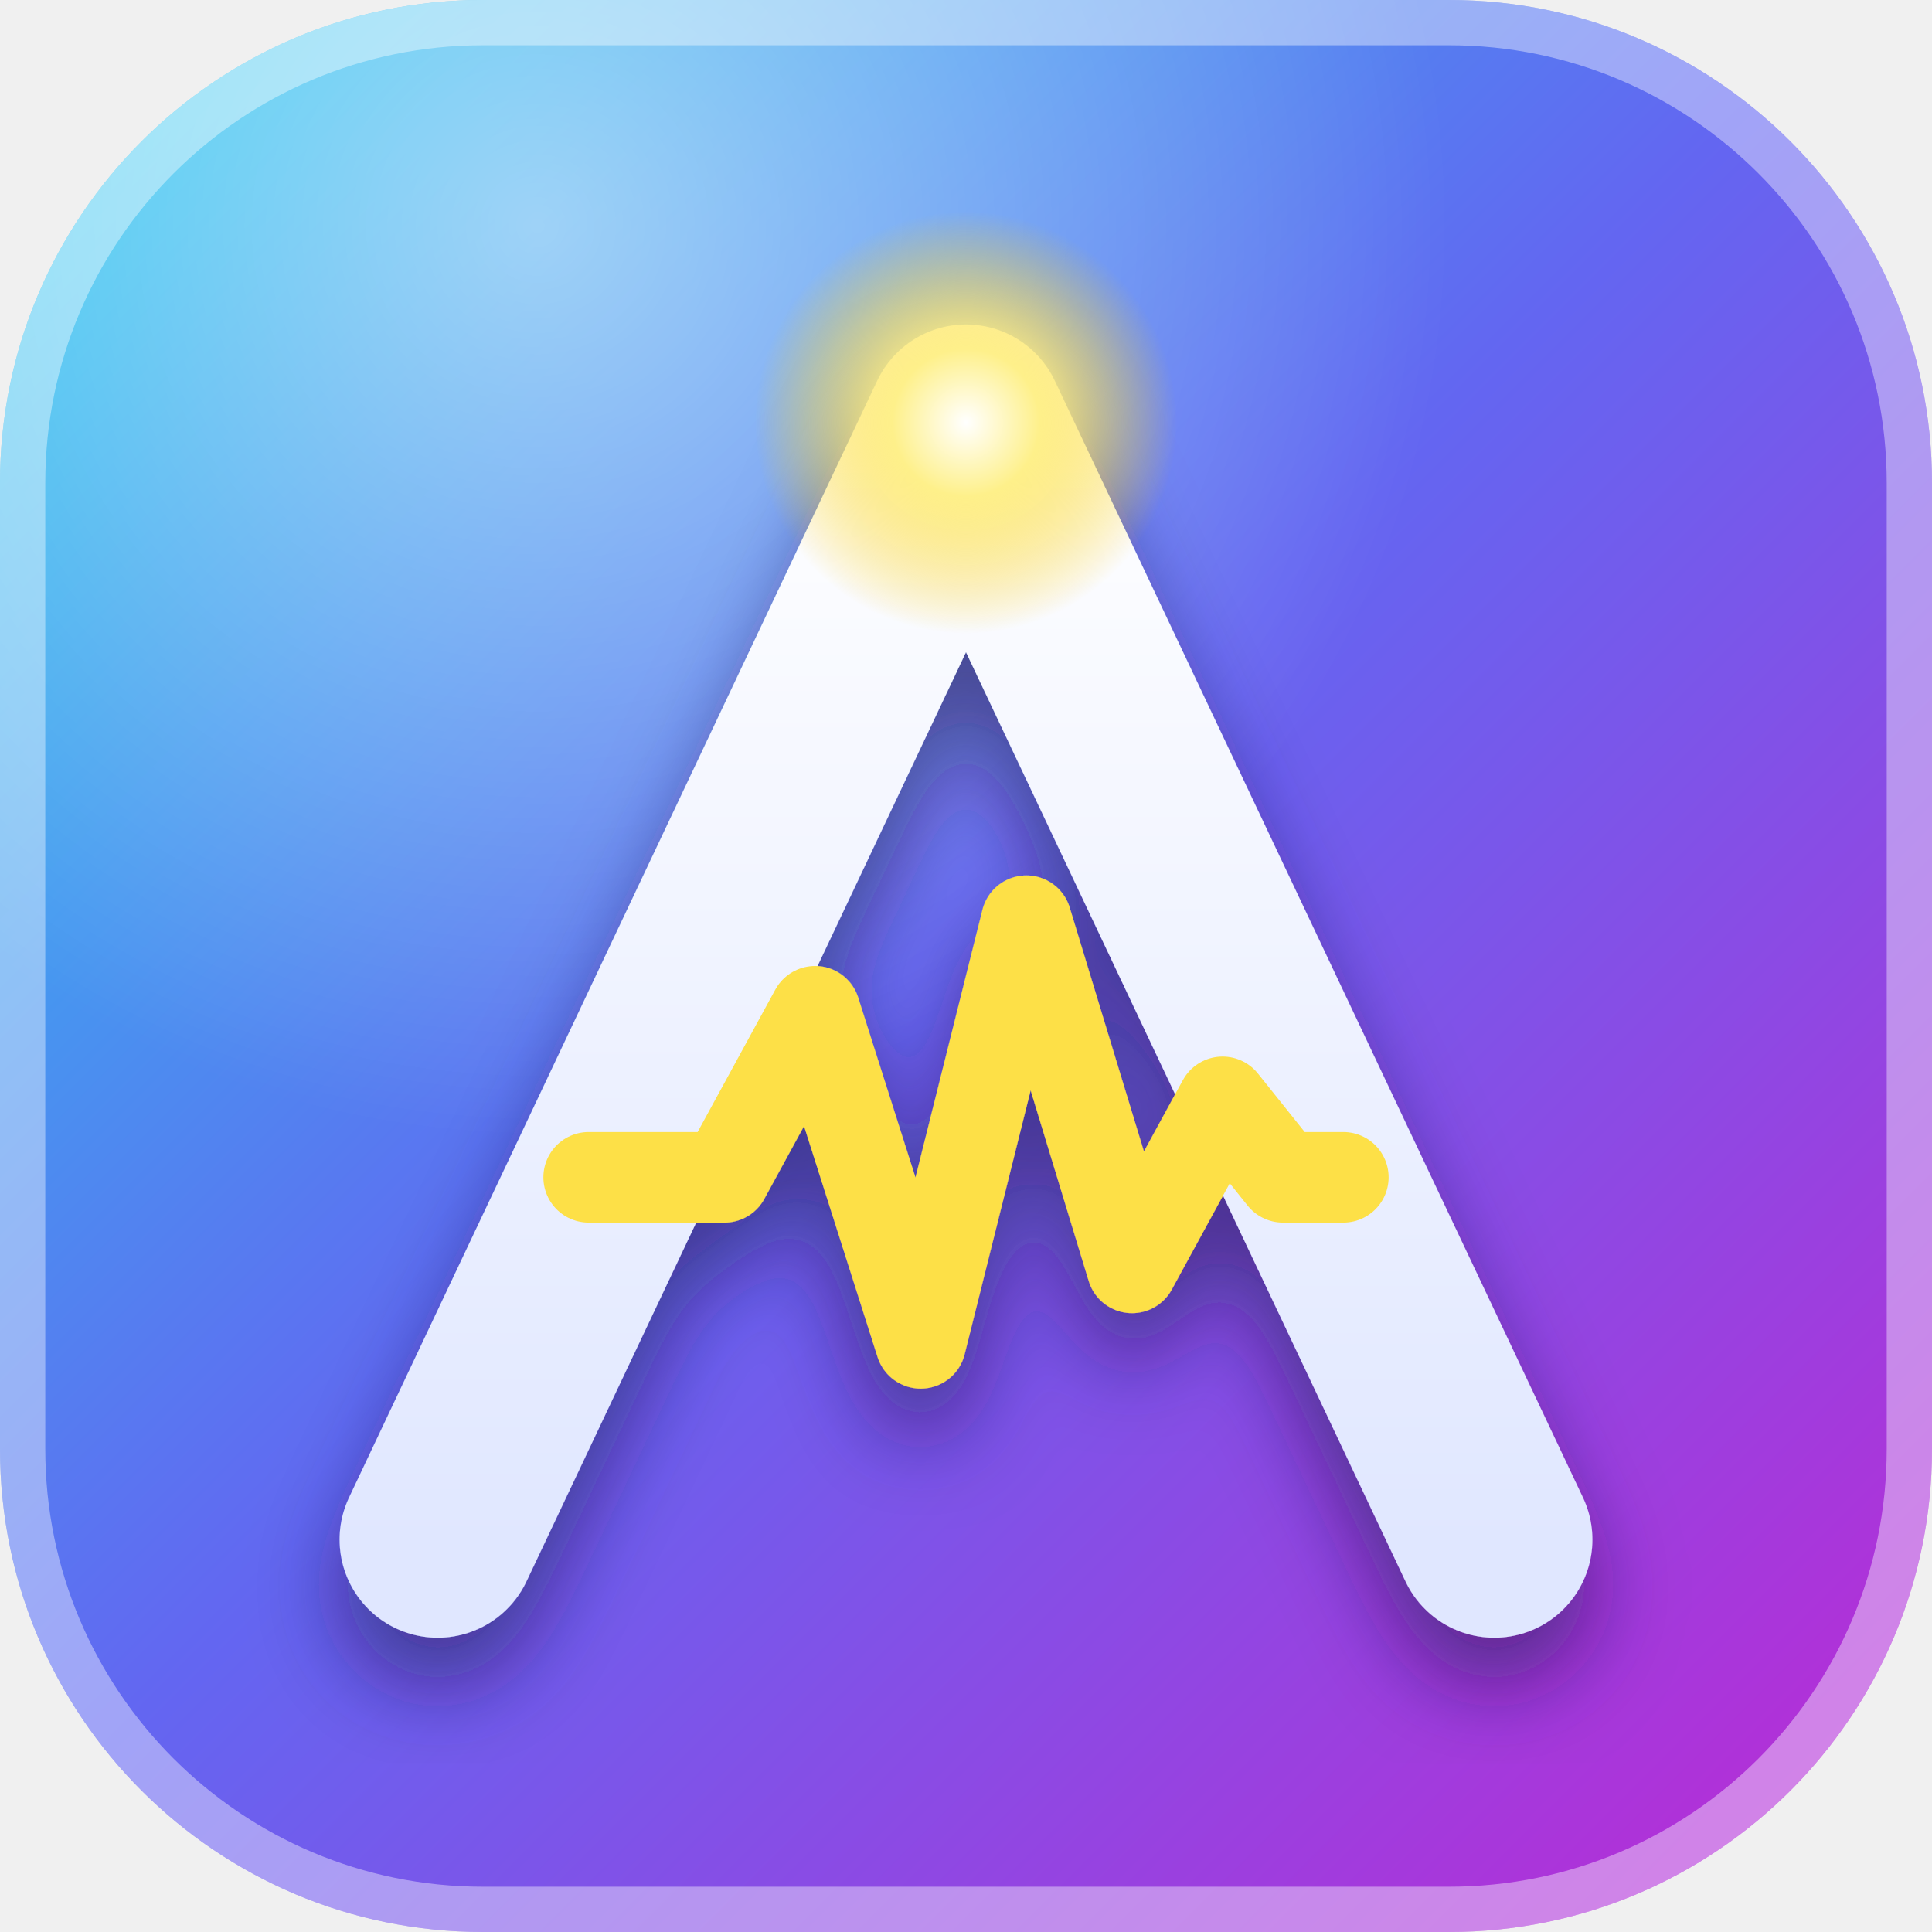
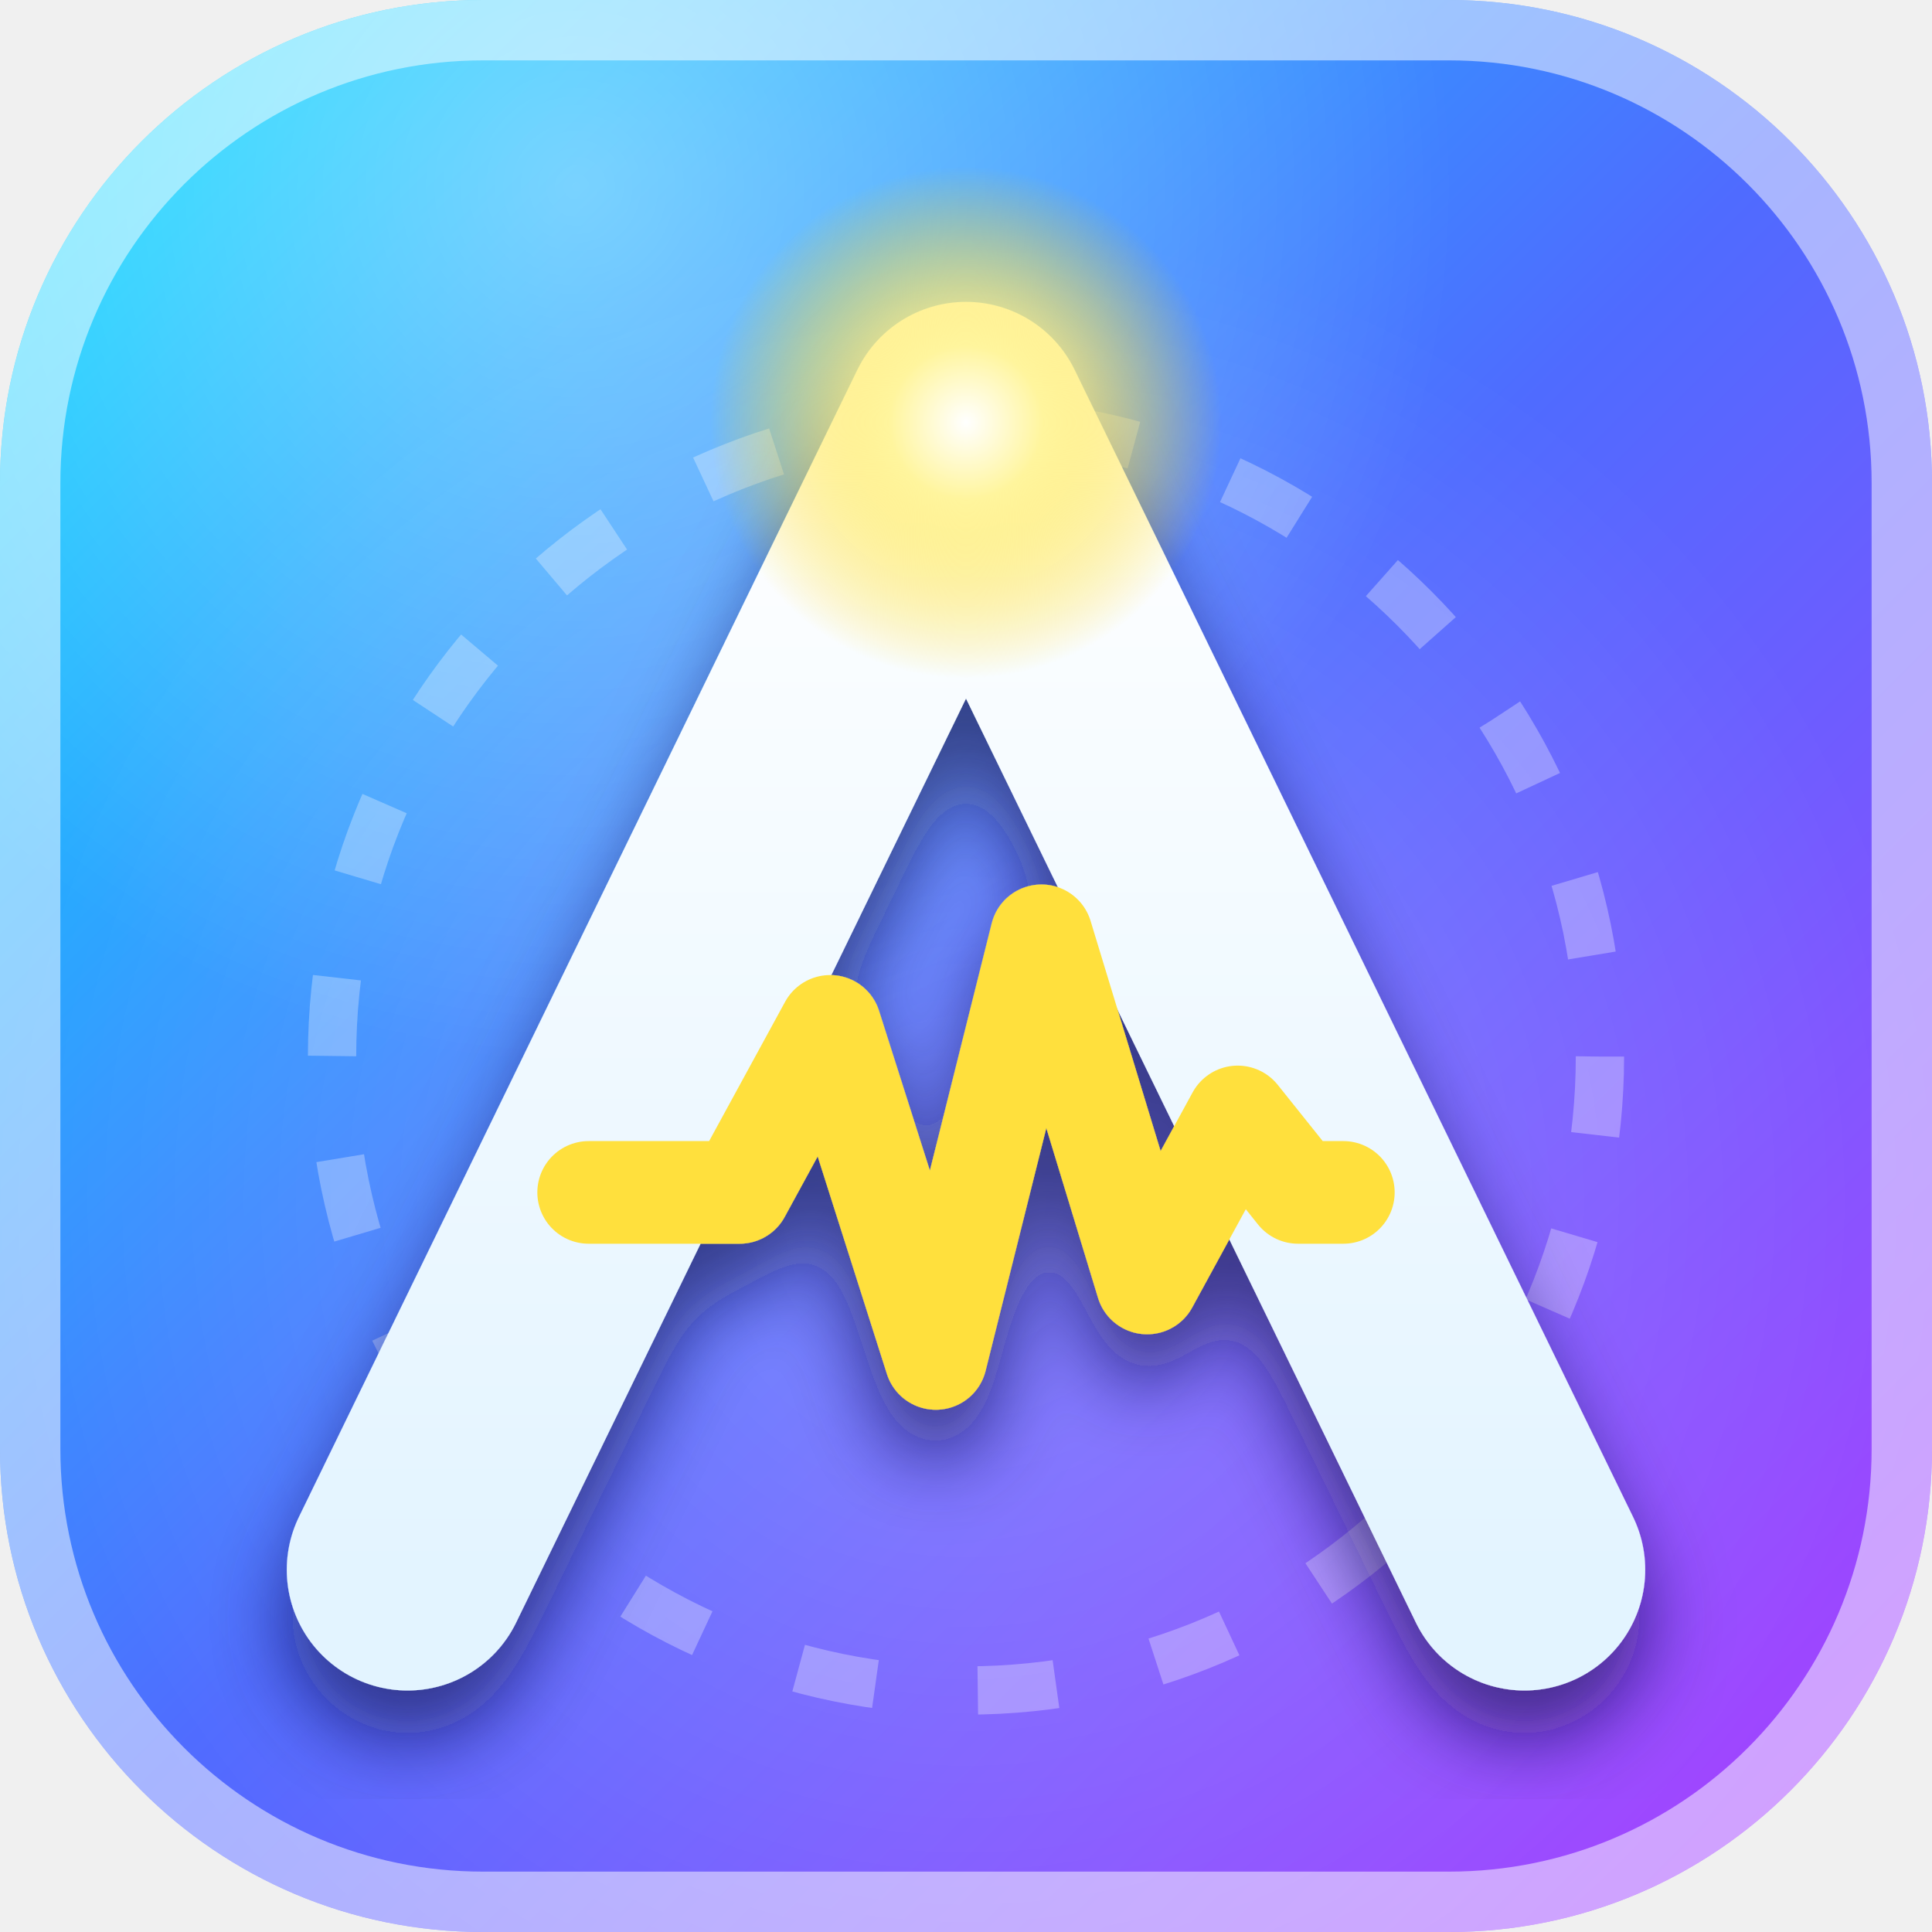
<svg xmlns="http://www.w3.org/2000/svg" viewBox="0 0 64 64">
  <defs>
    <linearGradient id="az-tile" x1="0" y1="0" x2="1" y2="1">
-       <stop offset="0" stop-color="#22d3ee" />
-       <stop offset=".48" stop-color="#6366f1" />
-       <stop offset="1" stop-color="#c026d3" />
+       <stop offset="0" stop-color="#00e5ff" />
+       <stop offset=".5" stop-color="#4f6bff" />
+       <stop offset="1" stop-color="#b13cff" />
    </linearGradient>
-     <radialGradient id="az-sheen" cx=".28" cy=".12" r=".85">
-       <stop offset="0" stop-color="#ffffff" stop-opacity=".5" />
-       <stop offset=".55" stop-color="#ffffff" stop-opacity="0" />
+     <radialGradient id="az-sheen" cx=".3" cy=".1" r=".9">
+       <stop offset="0" stop-color="#ffffff" stop-opacity=".4" />
+       <stop offset=".5" stop-color="#ffffff" stop-opacity="0" />
+     </radialGradient>
+     <radialGradient id="az-core" cx=".5" cy=".62" r=".5">
+       <stop offset="0" stop-color="#ffffff" stop-opacity=".22" />
+       <stop offset="1" stop-color="#ffffff" stop-opacity="0" />
    </radialGradient>
    <linearGradient id="az-a" x1="0" y1="0" x2="0" y2="1">
      <stop offset="0" stop-color="#ffffff" />
-       <stop offset="1" stop-color="#e0e7ff" />
+       <stop offset="1" stop-color="#e3f4ff" />
    </linearGradient>
    <radialGradient id="az-spark">
      <stop offset="0" stop-color="#ffffff" />
-       <stop offset=".35" stop-color="#fef08a" />
-       <stop offset="1" stop-color="#facc15" stop-opacity="0" />
+       <stop offset=".3" stop-color="#fff59d" />
+       <stop offset="1" stop-color="#ffd600" stop-opacity="0" />
    </radialGradient>
    <filter id="az-shadow" x="-20%" y="-20%" width="140%" height="140%">
-       <feDropShadow dx="0" dy="1.6" stdDeviation="1.4" flood-color="#1e1b4b" flood-opacity=".55" />
+       <feDropShadow dx="0" dy="1.6" stdDeviation="1.3" flood-color="#160f4d" flood-opacity=".65" />
    </filter>
  </defs>
  <rect width="64" height="64" rx="16" fill="url(#az-tile)" />
  <rect width="64" height="64" rx="16" fill="url(#az-sheen)" />
-   <rect x=".75" y=".75" width="62.5" height="62.5" rx="15.25" fill="none" stroke="#ffffff" stroke-opacity=".4" stroke-width="1.5" />
+   <rect width="64" height="64" rx="16" fill="url(#az-core)" />
+   <circle cx="32" cy="35" r="21" fill="none" stroke="#ffffff" stroke-opacity=".3" stroke-width="1.6" stroke-dasharray="2.6 3.4" />
+   <rect x="1" y="1" width="62" height="62" rx="15" fill="none" stroke="#ffffff" stroke-opacity=".5" stroke-width="2" />
  <g filter="url(#az-shadow)">
-     <path d="M14.5 51 L32 14 L49.5 51" fill="none" stroke="url(#az-a)" stroke-width="6.5" stroke-linecap="round" stroke-linejoin="round" />
-     <path d="M19.5 39 H24 L27 33.5 L30.5 44.5 L34 30.5 L37.5 42 L40.5 36.5 L42.5 39 H44.5" fill="none" stroke="#fde047" stroke-width="3" stroke-linecap="round" stroke-linejoin="round" />
+     <path d="M13.5 52 L32 14 L50.5 52" fill="none" stroke="url(#az-a)" stroke-width="8" stroke-linecap="round" stroke-linejoin="round" />
+     <path d="M19.5 39.5 H24.5 L27.5 34 L31 45 L34.5 31 L38 42.5 L41 37 L43 39.5 H44.5" fill="none" stroke="#ffe03d" stroke-width="3.4" stroke-linecap="round" stroke-linejoin="round" />
  </g>
-   <circle cx="32" cy="14" r="7" fill="url(#az-spark)" />
+   <circle cx="32" cy="14" r="8.5" fill="url(#az-spark)" />
</svg>
